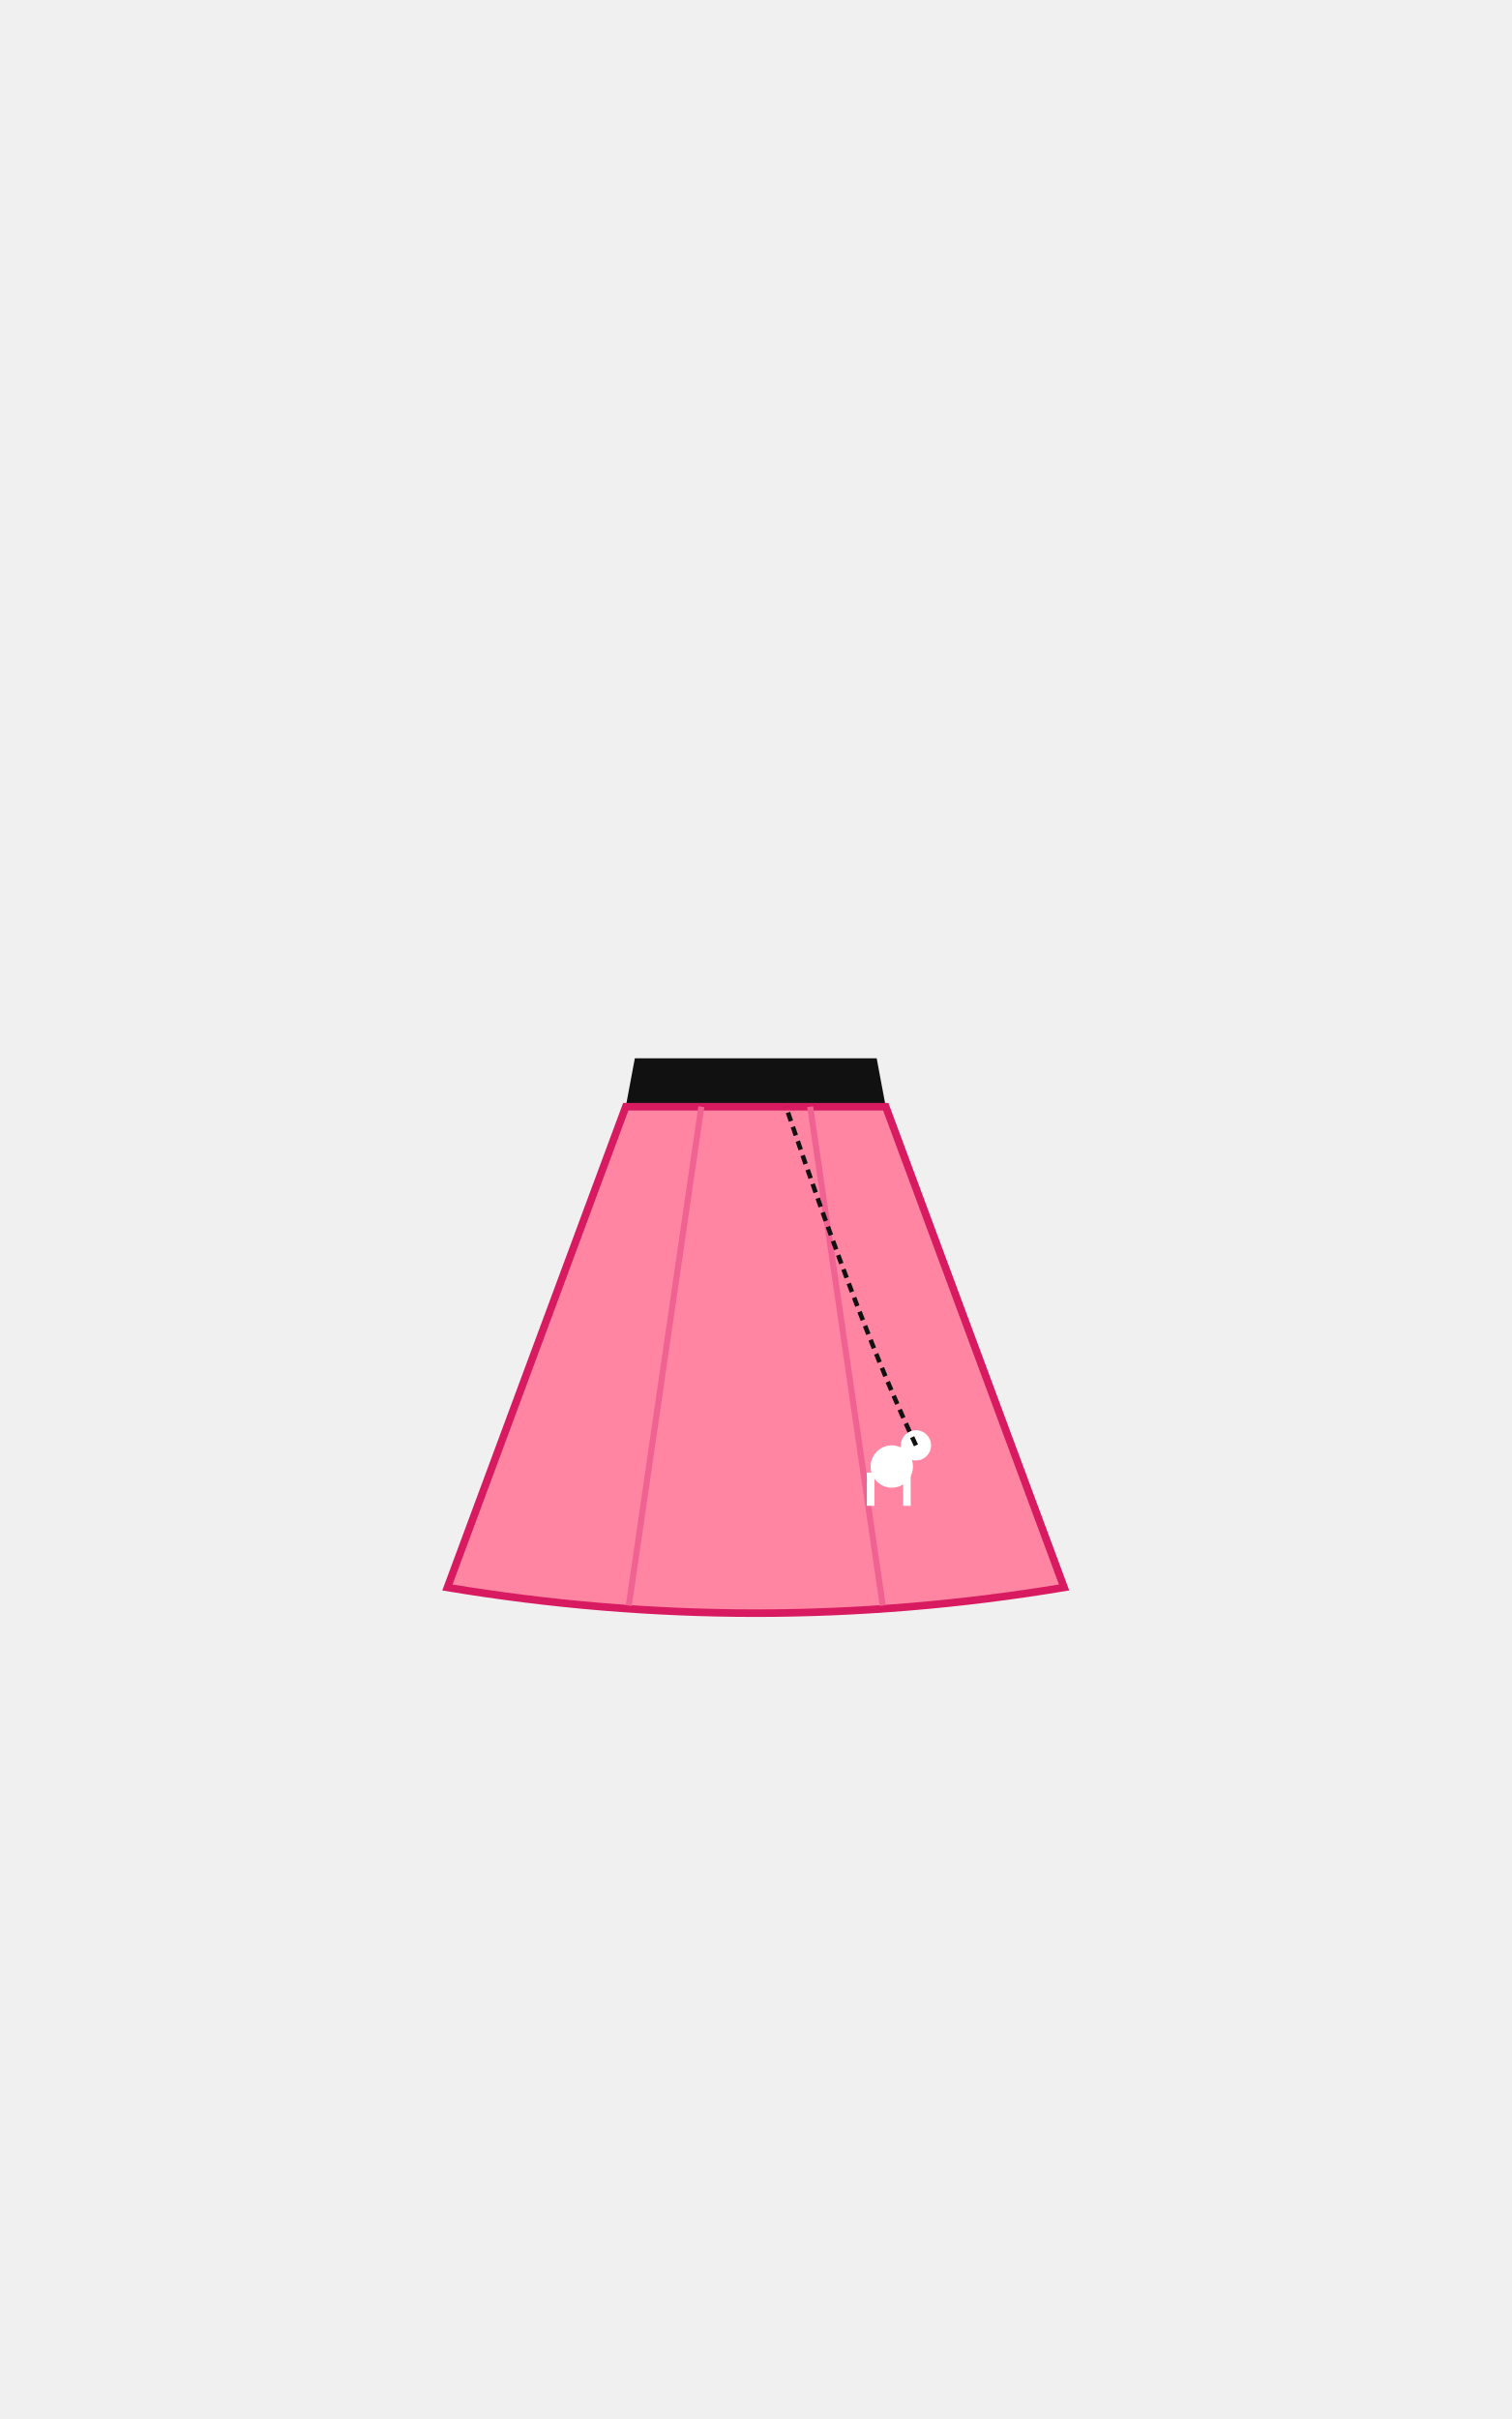
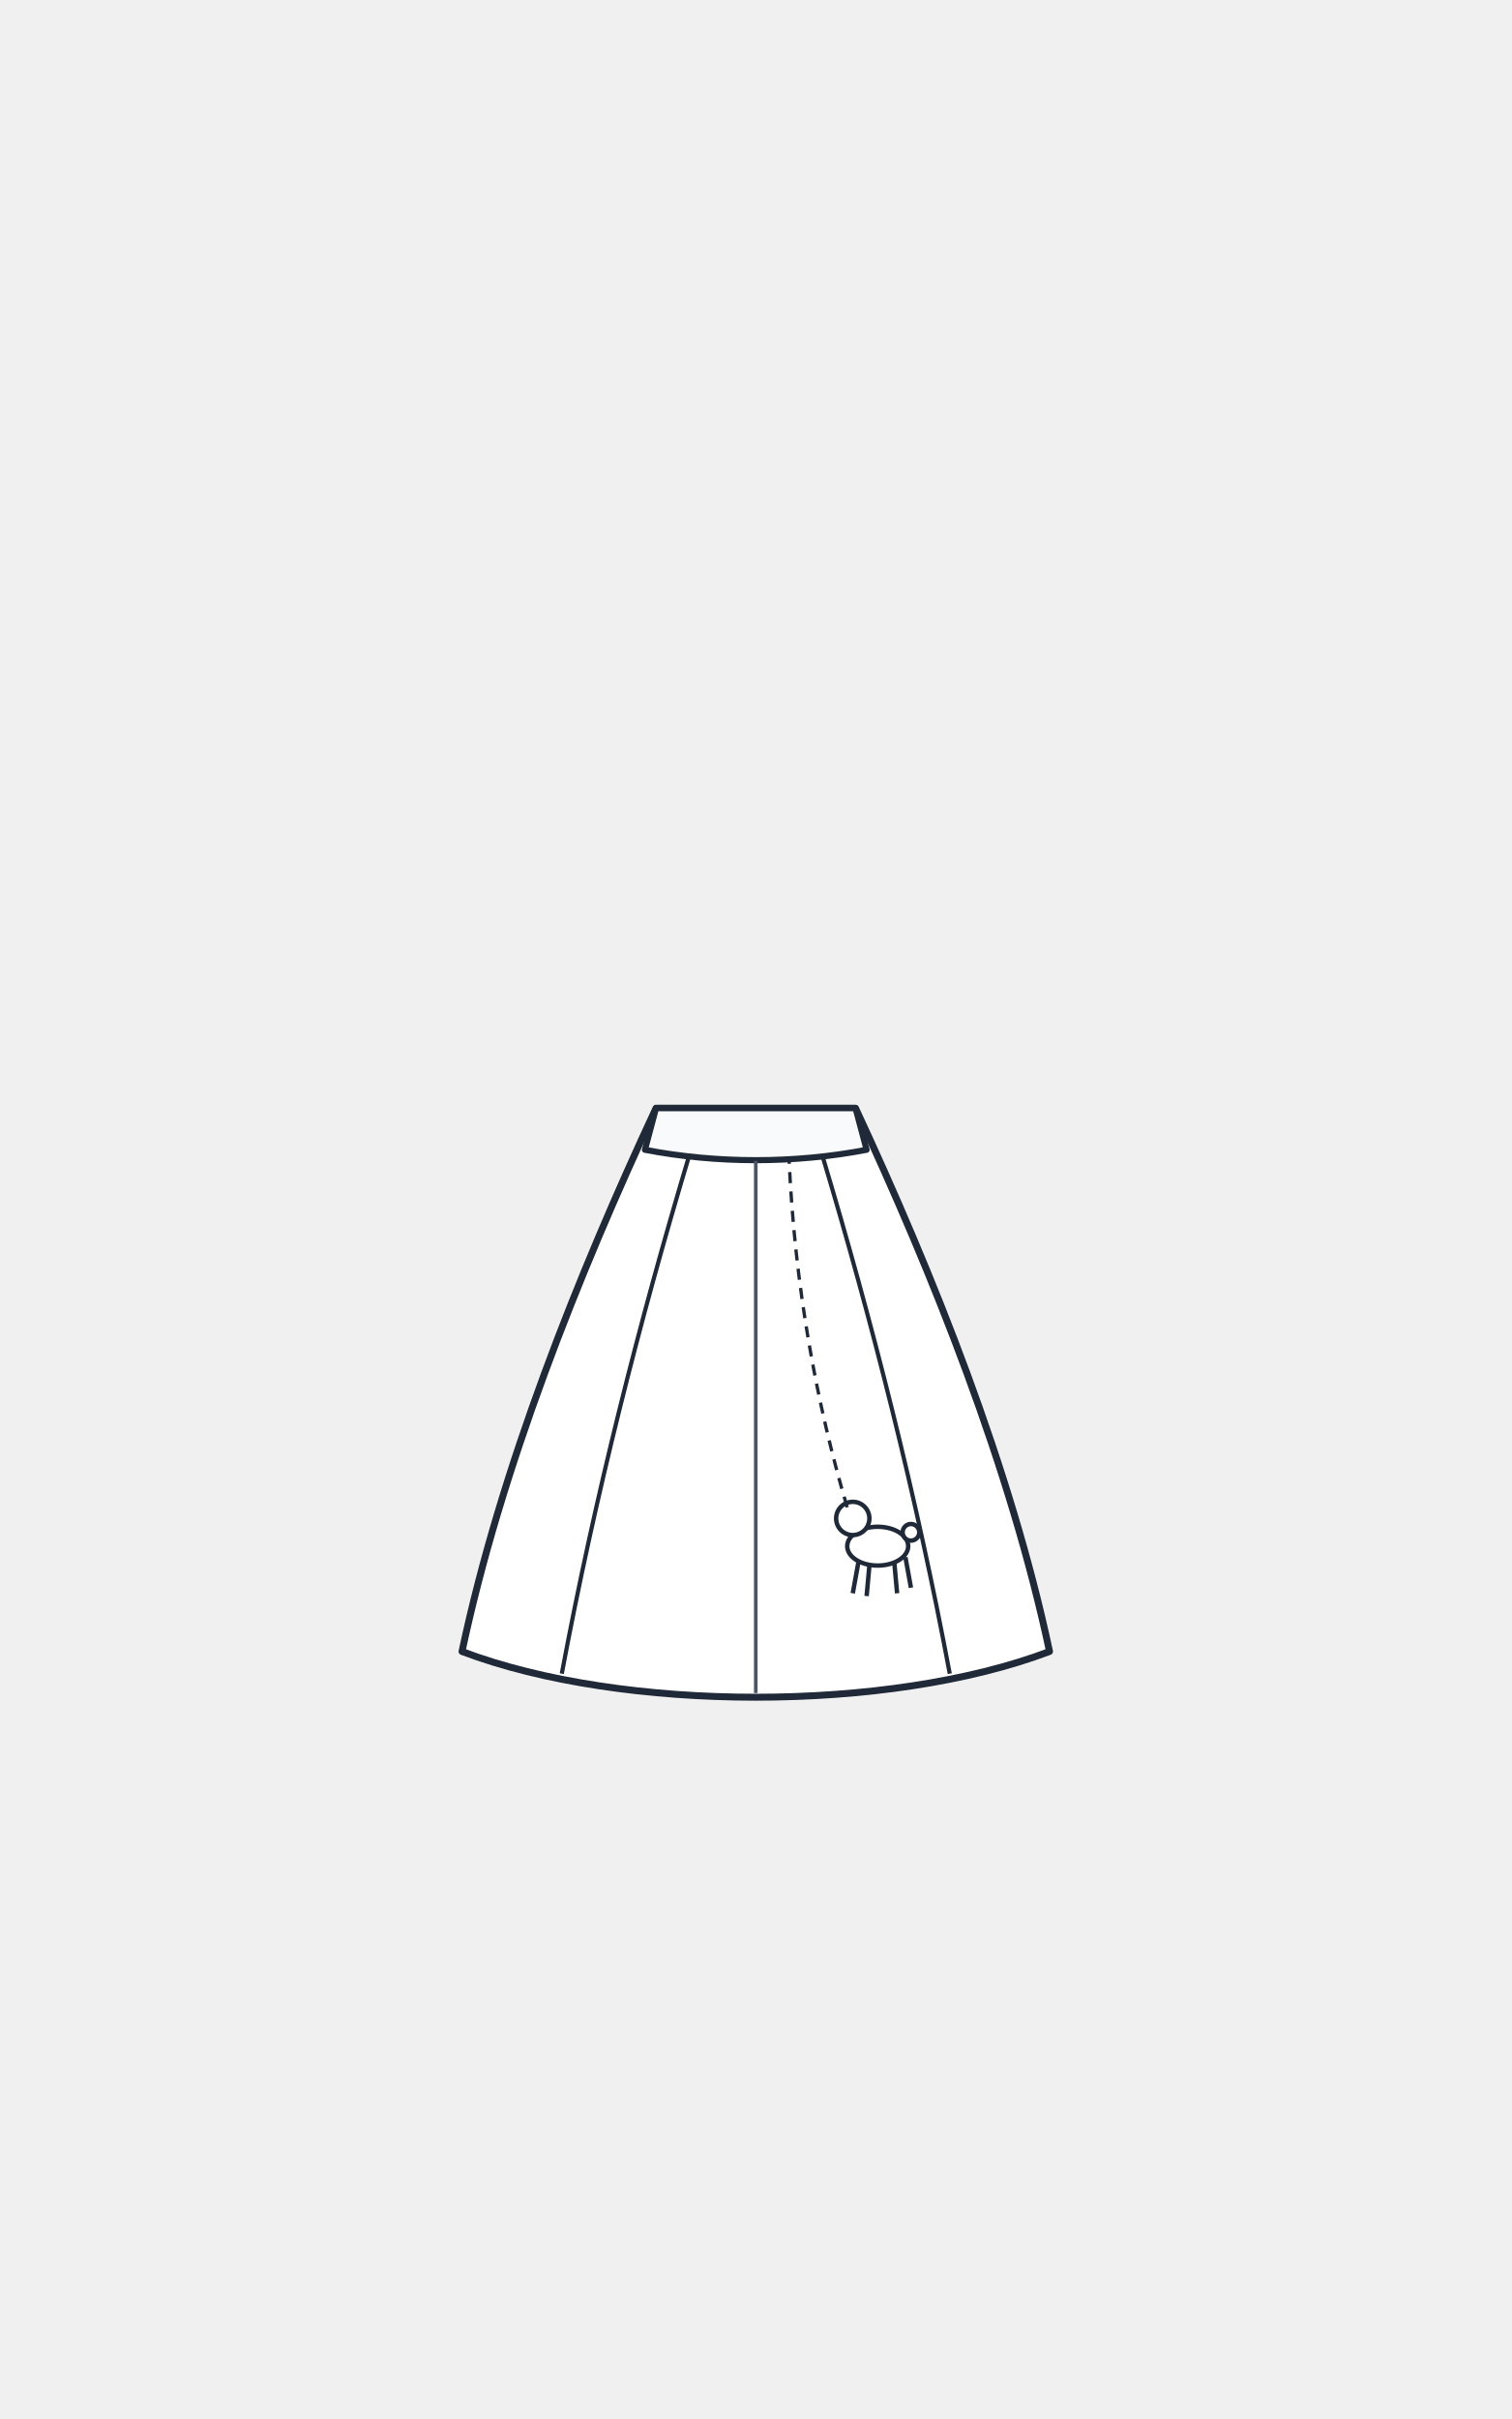
<svg xmlns="http://www.w3.org/2000/svg" viewBox="0 0 500 800" width="500" height="800">
-   <g id="normalized-garment-layer" transform="matrix(1 0 0 1 140 350)">
-     <path d="M70,0 L150,0 L153,16 L67,16 Z" fill="#111111" />
-     <path d="M67,16 L153,16 L212,175 Q110,192 8,175 Z" fill="#ff85a2" stroke="#d81b60" stroke-width="2.5" />
-     <path d="M92,16 L68,181 M128,16 L152,181" stroke="#f06292" stroke-width="2" fill="none" />
-     <circle cx="155" cy="135" r="7" fill="#ffffff" />
-     <circle cx="163" cy="128" r="5" fill="#ffffff" />
-     <path d="M148,137 L148,148 M160,137 L160,148" stroke="#ffffff" stroke-width="2.5" />
-     <path d="M163,128 Q145,90 120,16" stroke="#111111" stroke-width="1.5" fill="none" stroke-dasharray="3,2" />
+   <g id="normalized-garment-layer" transform="matrix(0.9167 0 0 0.9167 140 350)">
+     <path d="M84,18 L156,18 C184,78 212,148 226,214 C168,236 72,236 14,214 C28,148 56,78 84,18 Z" fill="#ffffff" stroke="#1f2937" stroke-width="2.5" stroke-linejoin="round" />
+     <path d="M84,18 L156,18 L160,33 C134,38 106,38 80,33 Z" fill="#f9fafb" stroke="#1f2937" stroke-width="2.2" stroke-linejoin="round" />
+     <path d="M96,35 C78,95 62,158 50,222" fill="none" stroke="#1f2937" stroke-width="1.5" />
+     <path d="M120,37 L120,229" fill="none" stroke="#4b5563" stroke-width="1.3" />
+     <path d="M144,35 C162,95 178,158 190,222" fill="none" stroke="#1f2937" stroke-width="1.5" />
+     <g stroke="#1f2937" stroke-width="1.6" fill="#ffffff" stroke-linejoin="round">
+       <ellipse cx="164" cy="176" rx="11" ry="7" />
+       <circle cx="155" cy="166" r="6" />
+       <circle cx="176" cy="171" r="3" />
+       <path d="M157,182 L155,193 M161,183 L160,194 M170,182 L171,193 M174,180 L176,191" fill="none" />
+       <path d="M153,162 C142,125 134,82 132,36" fill="none" stroke-width="1.2" stroke-dasharray="4,3" />
+     </g>
  </g>
</svg>
